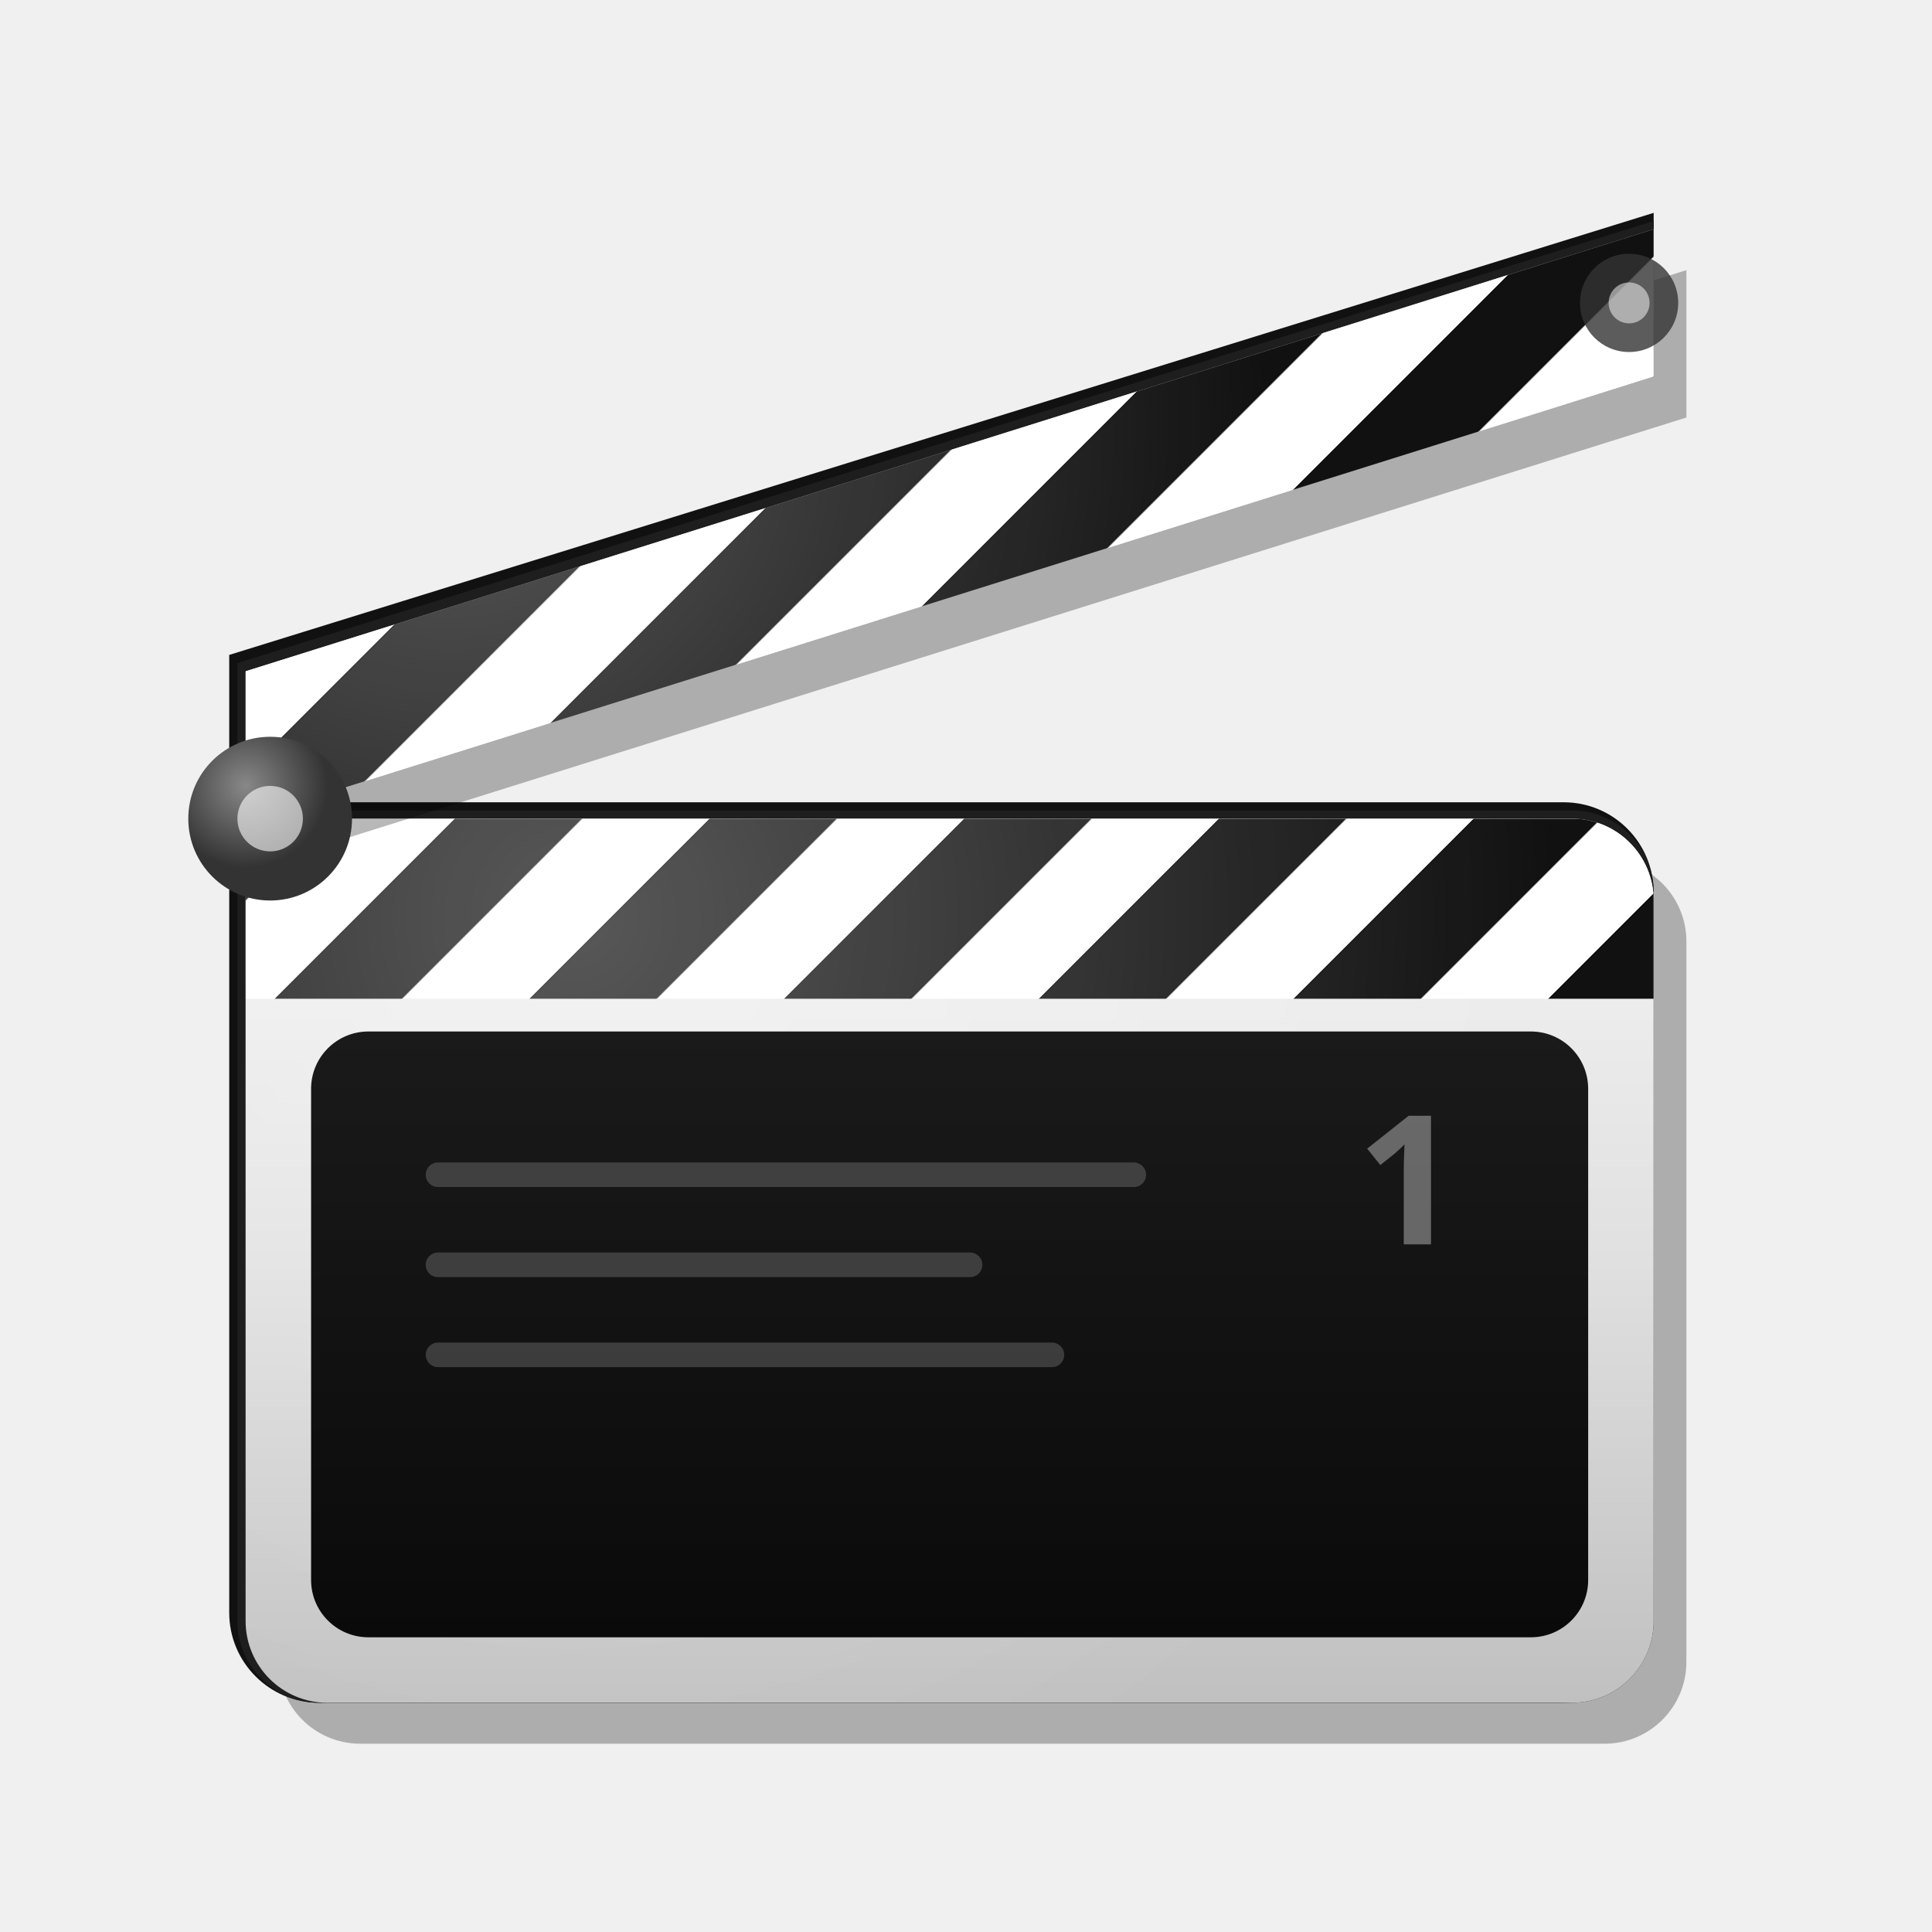
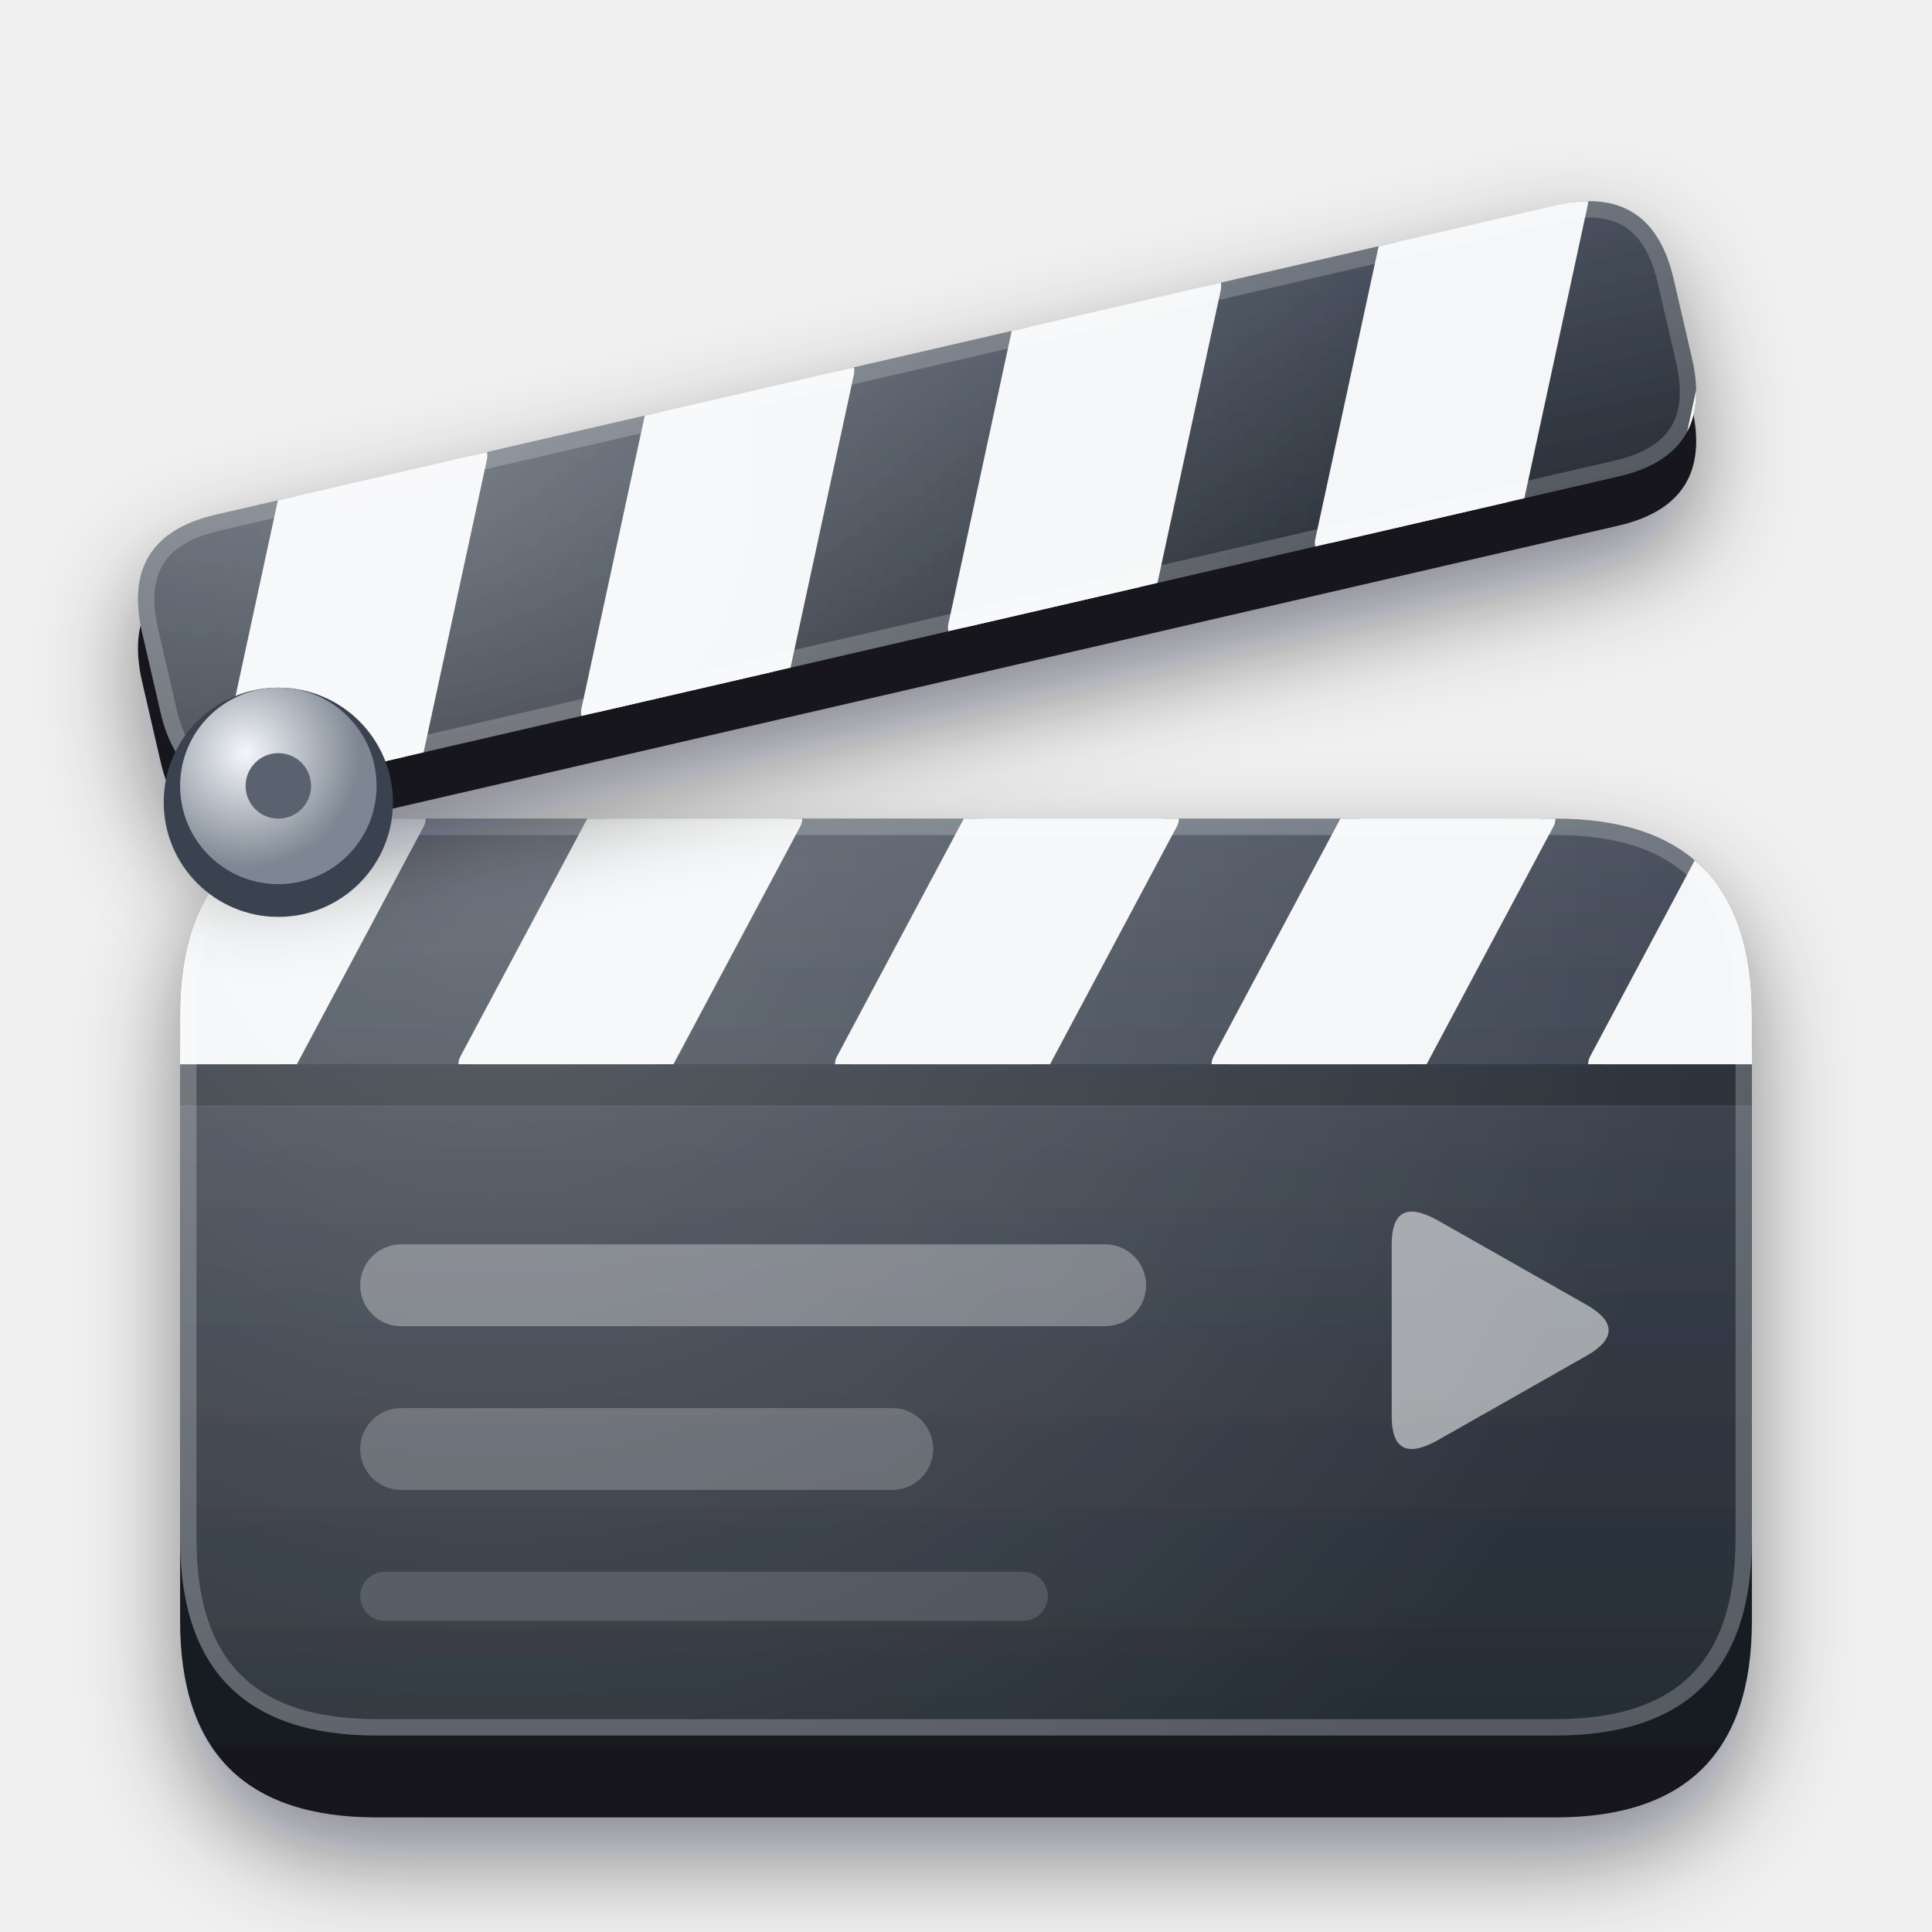
<svg xmlns="http://www.w3.org/2000/svg" width="236" height="236" viewBox="0 0 236 236" fill="none">
-   <g clip-path="url(#clip_videos)">
-     <rect x="30" y="100" width="172" height="108" rx="10" fill="rgba(0,0,0,0.28)" transform="translate(4,5)" />
-     <rect x="28" y="98" width="174" height="110" rx="11" fill="#111111" />
-     <rect x="29" y="99" width="173" height="109" rx="10" fill="#1e1e1e" />
-     <rect x="30" y="100" width="172" height="108" rx="10" fill="url(#body_v)" />
-     <mask id="body_mask_v" style="mask-type:alpha" maskUnits="userSpaceOnUse" x="30" y="100" width="172" height="108">
-       <rect x="30" y="100" width="172" height="108" rx="10" fill="white" />
-     </mask>
-     <g mask="url(#body_mask_v)">
-       <rect x="30" y="100" width="172" height="22" fill="url(#stripes_v)" />
-       <rect x="30" y="100" width="172" height="108" fill="url(#bloom_body_v)" />
+   <defs>
+     <linearGradient id="vd_body" x1="118" y1="100" x2="118" y2="212" gradientUnits="userSpaceOnUse">
+       <stop offset="0" stop-color="#4a525f" />
+       <stop offset="0.5" stop-color="#343b46" />
+       <stop offset="1" stop-color="#262c35" />
+     </linearGradient>
+     <linearGradient id="vd_side" x1="0" y1="200" x2="0" y2="222" gradientUnits="userSpaceOnUse">
+       <stop offset="0" stop-color="#171b21" />
+       <stop offset="1" stop-color="#0e1115" />
+     </linearGradient>
+     <linearGradient id="vd_arm" x1="0" y1="62" x2="0" y2="96" gradientUnits="userSpaceOnUse">
+       <stop offset="0" stop-color="#4a525f" />
+       <stop offset="1" stop-color="#2b313a" />
+     </linearGradient>
+     <radialGradient id="vd_hinge" cx="30" cy="92" r="14" gradientUnits="userSpaceOnUse">
+       <stop offset="0" stop-color="#f4f7fa" />
+       <stop offset="1" stop-color="#7d8692" />
+     </radialGradient>
+     <radialGradient id="vd_bloom" cx="60" cy="104" r="150" gradientUnits="userSpaceOnUse">
+       <stop offset="0" stop-color="white" stop-opacity="0.22" />
+       <stop offset="1" stop-color="white" stop-opacity="0" />
+     </radialGradient>
+     <radialGradient id="vd_bloom2" cx="60" cy="64" r="120" gradientUnits="userSpaceOnUse">
+       <stop offset="0" stop-color="white" stop-opacity="0.25" />
+       <stop offset="1" stop-color="white" stop-opacity="0" />
+     </radialGradient>
+     <clipPath id="vd_clip">
+       <path d="M46 100H190Q214 100 214 124V188Q214 212 190 212H46Q22 212 22 188V124Q22 100 46 100Z" />
+     </clipPath>
+     <clipPath id="vd_band">
+       <rect x="22" y="100" width="192" height="30" />
+     </clipPath>
+     <clipPath id="vd_arm_clip">
+       <path d="M34 62H202Q214 62 214 74V84Q214 96 202 96H34Q22 96 22 84V74Q22 62 34 62Z" />
+     </clipPath>
+     <filter id="vd_shadow" x="-20" y="-20" width="276" height="276" filterUnits="userSpaceOnUse" color-interpolation-filters="sRGB">
+       <feDropShadow dx="0" dy="5" stdDeviation="6" flood-color="#0d0f14" flood-opacity="0.45" />
+     </filter>
+   </defs>
+   <g filter="url(#vd_shadow)">
+     <path d="M46 100H190Q214 100 214 124V188Q214 212 190 212H46Q22 212 22 188V124Q22 100 46 100Z" fill="url(#vd_side)" transform="translate(0 10)" />
+     <path d="M46 100H190Q214 100 214 124V188Q214 212 190 212H46Q22 212 22 188V124Q22 100 46 100Z" fill="url(#vd_body)" />
+   </g>
+   <g clip-path="url(#vd_clip)">
+     <g clip-path="url(#vd_band)">
+       <path d="M12 130L28 100H50L34 130Z" fill="#f4f6f8" stroke="#f4f6f8" stroke-width="4" stroke-linejoin="round" />
+       <path d="M58 130L74 100H96L80 130Z" fill="#f4f6f8" stroke="#f4f6f8" stroke-width="4" stroke-linejoin="round" />
+       <path d="M104 130L120 100H142L126 130Z" fill="#f4f6f8" stroke="#f4f6f8" stroke-width="4" stroke-linejoin="round" />
+       <path d="M150 130L166 100H188L172 130Z" fill="#f4f6f8" stroke="#f4f6f8" stroke-width="4" stroke-linejoin="round" />
+       <path d="M196 130L212 100H234L218 130Z" fill="#f4f6f8" stroke="#f4f6f8" stroke-width="4" stroke-linejoin="round" />
    </g>
-     <rect x="38" y="126" width="156" height="74" rx="7" fill="url(#slate_v)" />
-     <rect x="52" y="142" width="88" height="3" rx="1.5" fill="rgba(255,255,255,0.18)" />
-     <rect x="52" y="153" width="68" height="3" rx="1.5" fill="rgba(255,255,255,0.18)" />
-     <rect x="52" y="164" width="78" height="3" rx="1.5" fill="rgba(255,255,255,0.18)" />
-     <text x="172" y="152" text-anchor="middle" font-family="sans-serif" font-size="22" font-weight="700" fill="rgba(255,255,255,0.35)">1</text>
-     <polygon points="30,100 30,82 202,28 202,46" fill="rgba(0,0,0,0.28)" transform="translate(4,5)" />
-     <polygon points="28,100 28,80 202,26 202,46" fill="#111111" />
-     <polygon points="29,100 29,81 202,27 202,46" fill="#1e1e1e" />
-     <polygon points="30,100 30,82 202,28 202,46" fill="url(#arm_v)" />
-     <mask id="arm_mask_v" style="mask-type:alpha" maskUnits="userSpaceOnUse" x="30" y="28" width="172" height="72">
-       <polygon points="30,100 30,82 202,28 202,46" fill="white" />
-     </mask>
-     <g mask="url(#arm_mask_v)">
-       <rect x="30" y="28" width="172" height="72" fill="url(#stripes_v)" />
-       <polygon points="30,100 30,82 202,28 202,46" fill="url(#bloom_arm_v)" />
+     <rect x="22" y="130" width="192" height="5" fill="#0e1115" opacity="0.35" />
+     <rect width="236" height="236" fill="url(#vd_bloom)" />
+   </g>
+   <path d="M46 100H190Q214 100 214 124V188Q214 212 190 212H46Q22 212 22 188V124Q22 100 46 100Z" stroke="white" stroke-opacity="0.22" stroke-width="4" clip-path="url(#vd_clip)" />
+   <rect x="44" y="152" width="96" height="10" rx="5" fill="white" opacity="0.32" />
+   <rect x="44" y="172" width="70" height="10" rx="5" fill="white" opacity="0.22" />
+   <rect x="44" y="192" width="84" height="6" rx="3" fill="white" opacity="0.14" />
+   <path d="M170 152Q170 146 175.5 149L194 159.5Q199 162.5 194 165.5L175.5 176Q170 179 170 173Z" fill="white" opacity="0.55" />
+   <g filter="url(#vd_shadow)">
+     <g transform="translate(0 6)">
+       <path d="M34 62H202Q214 62 214 74V84Q214 96 202 96H34Q22 96 22 84V74Q22 62 34 62Z" transform="rotate(-13 34 96)" fill="#14181e" />
    </g>
-     <circle cx="33" cy="100" r="10" fill="url(#hinge_v)" />
-     <circle cx="33" cy="100" r="4" fill="rgba(255,255,255,0.6)" />
-     <circle cx="199" cy="37" r="6" fill="url(#hinge_v)" opacity="0.8" />
-     <circle cx="199" cy="37" r="2.5" fill="rgba(255,255,255,0.5)" />
+     <g transform="rotate(-13 34 96)">
+       <path d="M34 62H202Q214 62 214 74V84Q214 96 202 96H34Q22 96 22 84V74Q22 62 34 62Z" fill="url(#vd_arm)" />
+       <g clip-path="url(#vd_arm_clip)">
+         <path d="M28 96L44 62H66L50 96Z" fill="#f4f6f8" stroke="#f4f6f8" stroke-width="4" stroke-linejoin="round" />
+         <path d="M74 96L90 62H112L96 96Z" fill="#f4f6f8" stroke="#f4f6f8" stroke-width="4" stroke-linejoin="round" />
+         <path d="M120 96L136 62H158L142 96Z" fill="#f4f6f8" stroke="#f4f6f8" stroke-width="4" stroke-linejoin="round" />
+         <path d="M166 96L182 62H204L188 96Z" fill="#f4f6f8" stroke="#f4f6f8" stroke-width="4" stroke-linejoin="round" />
+         <path d="M212 96L228 62H250L234 96Z" fill="#f4f6f8" stroke="#f4f6f8" stroke-width="4" stroke-linejoin="round" />
+         <rect width="236" height="236" fill="url(#vd_bloom2)" />
+       </g>
+       <path d="M34 62H202Q214 62 214 74V84Q214 96 202 96H34Q22 96 22 84V74Q22 62 34 62Z" stroke="white" stroke-opacity="0.2" stroke-width="4" clip-path="url(#vd_arm_clip)" />
+     </g>
  </g>
-   <defs>
-     <linearGradient id="body_v" x1="116" y1="100" x2="116" y2="208" gradientUnits="userSpaceOnUse">
-       <stop offset="0%" stop-color="#f5f5f5" />
-       <stop offset="50%" stop-color="#e0e0e0" />
-       <stop offset="100%" stop-color="#c0c0c0" />
-     </linearGradient>
-     <linearGradient id="arm_v" x1="30" y1="63" x2="202" y2="63" gradientUnits="userSpaceOnUse">
-       <stop offset="0%" stop-color="#f0f0f0" />
-       <stop offset="100%" stop-color="#d0d0d0" />
-     </linearGradient>
-     <linearGradient id="slate_v" x1="116" y1="126" x2="116" y2="200" gradientUnits="userSpaceOnUse">
-       <stop offset="0%" stop-color="#1a1a1a" />
-       <stop offset="100%" stop-color="#0a0a0a" />
-     </linearGradient>
-     <radialGradient id="bloom_body_v" cx="70" cy="112" r="120" gradientUnits="userSpaceOnUse">
-       <stop offset="0%" stop-color="white" stop-opacity="0.3" />
-       <stop offset="100%" stop-color="white" stop-opacity="0" />
-     </radialGradient>
-     <radialGradient id="bloom_arm_v" cx="55" cy="52" r="100" gradientUnits="userSpaceOnUse">
-       <stop offset="0%" stop-color="white" stop-opacity="0.3" />
-       <stop offset="100%" stop-color="white" stop-opacity="0" />
-     </radialGradient>
-     <radialGradient id="hinge_v" cx="30" cy="96" r="10" gradientUnits="userSpaceOnUse">
-       <stop offset="0%" stop-color="#888888" />
-       <stop offset="100%" stop-color="#333333" />
-     </radialGradient>
-     <pattern id="stripes_v" x="0" y="0" width="22" height="22" patternUnits="userSpaceOnUse" patternTransform="rotate(45)">
-       <rect width="22" height="22" fill="white" />
-       <rect width="11" height="22" fill="#111111" />
-     </pattern>
-     <clipPath id="clip_videos">
-       <rect width="236" height="236" fill="white" />
-     </clipPath>
-   </defs>
+   <circle cx="34" cy="98" r="14" fill="#3a4250" />
+   <circle cx="34" cy="96" r="12" fill="url(#vd_hinge)" />
+   <circle cx="34" cy="96" r="4" fill="#59626e" />
</svg>
